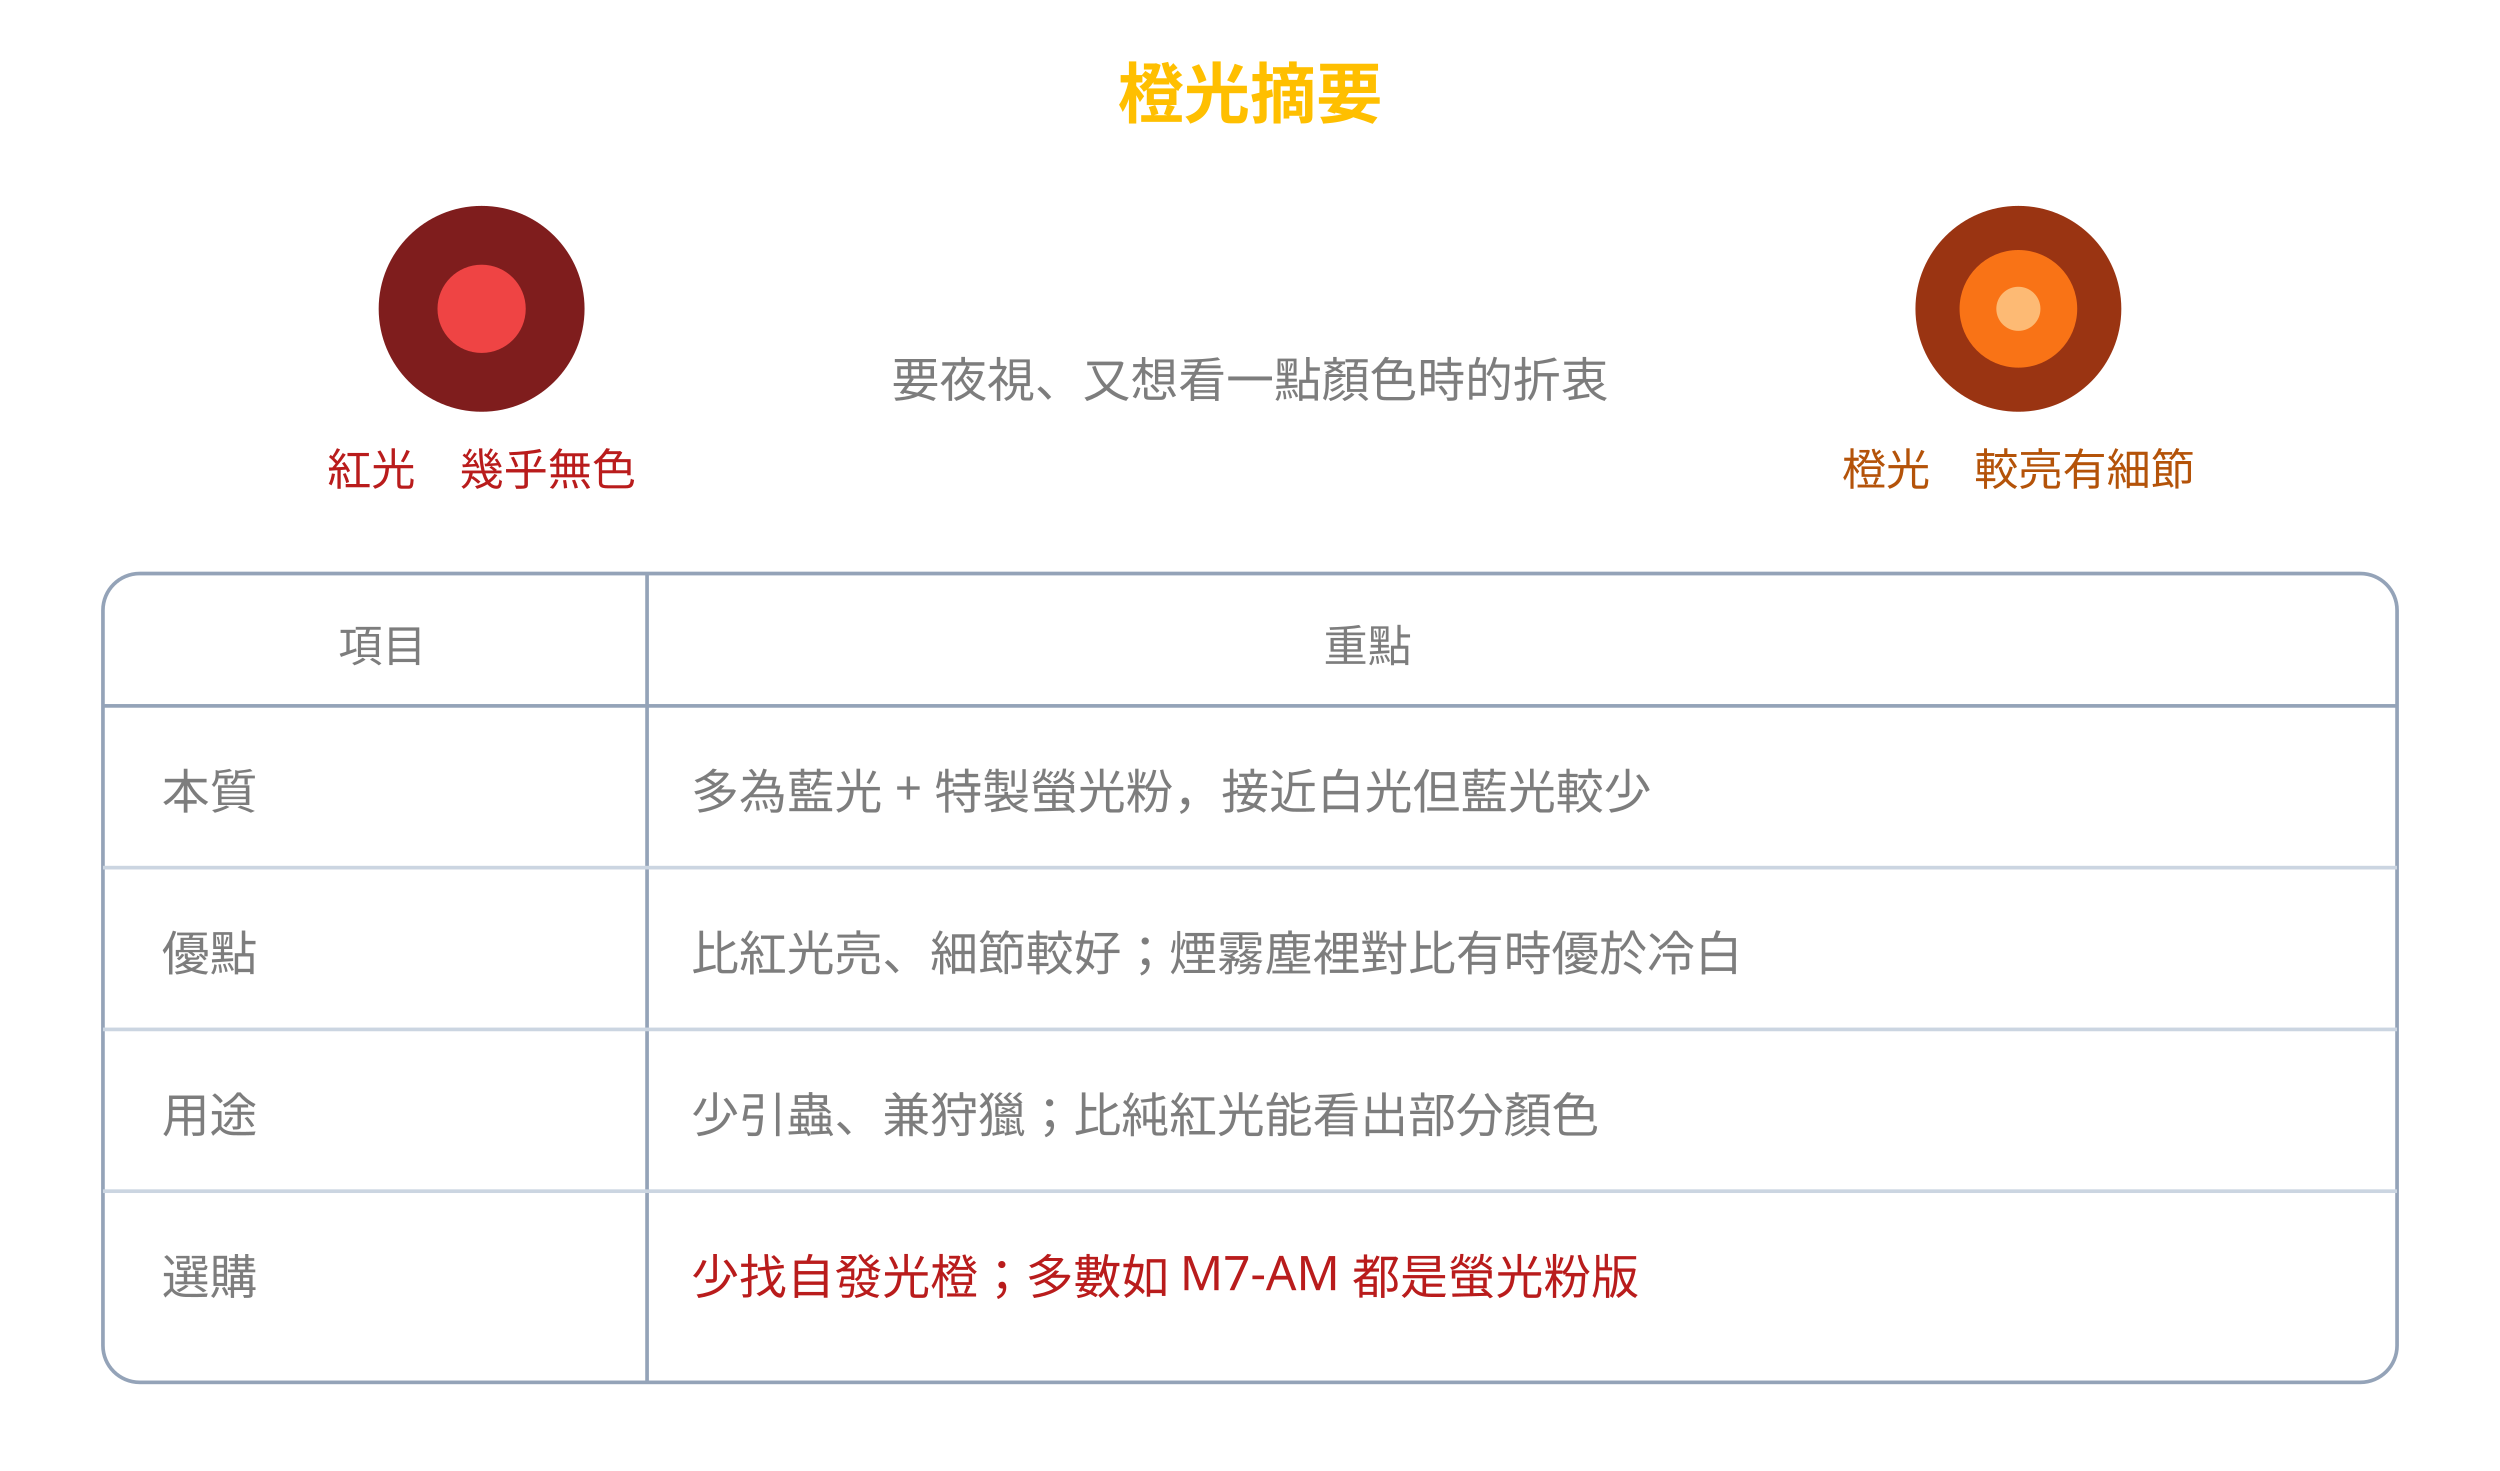
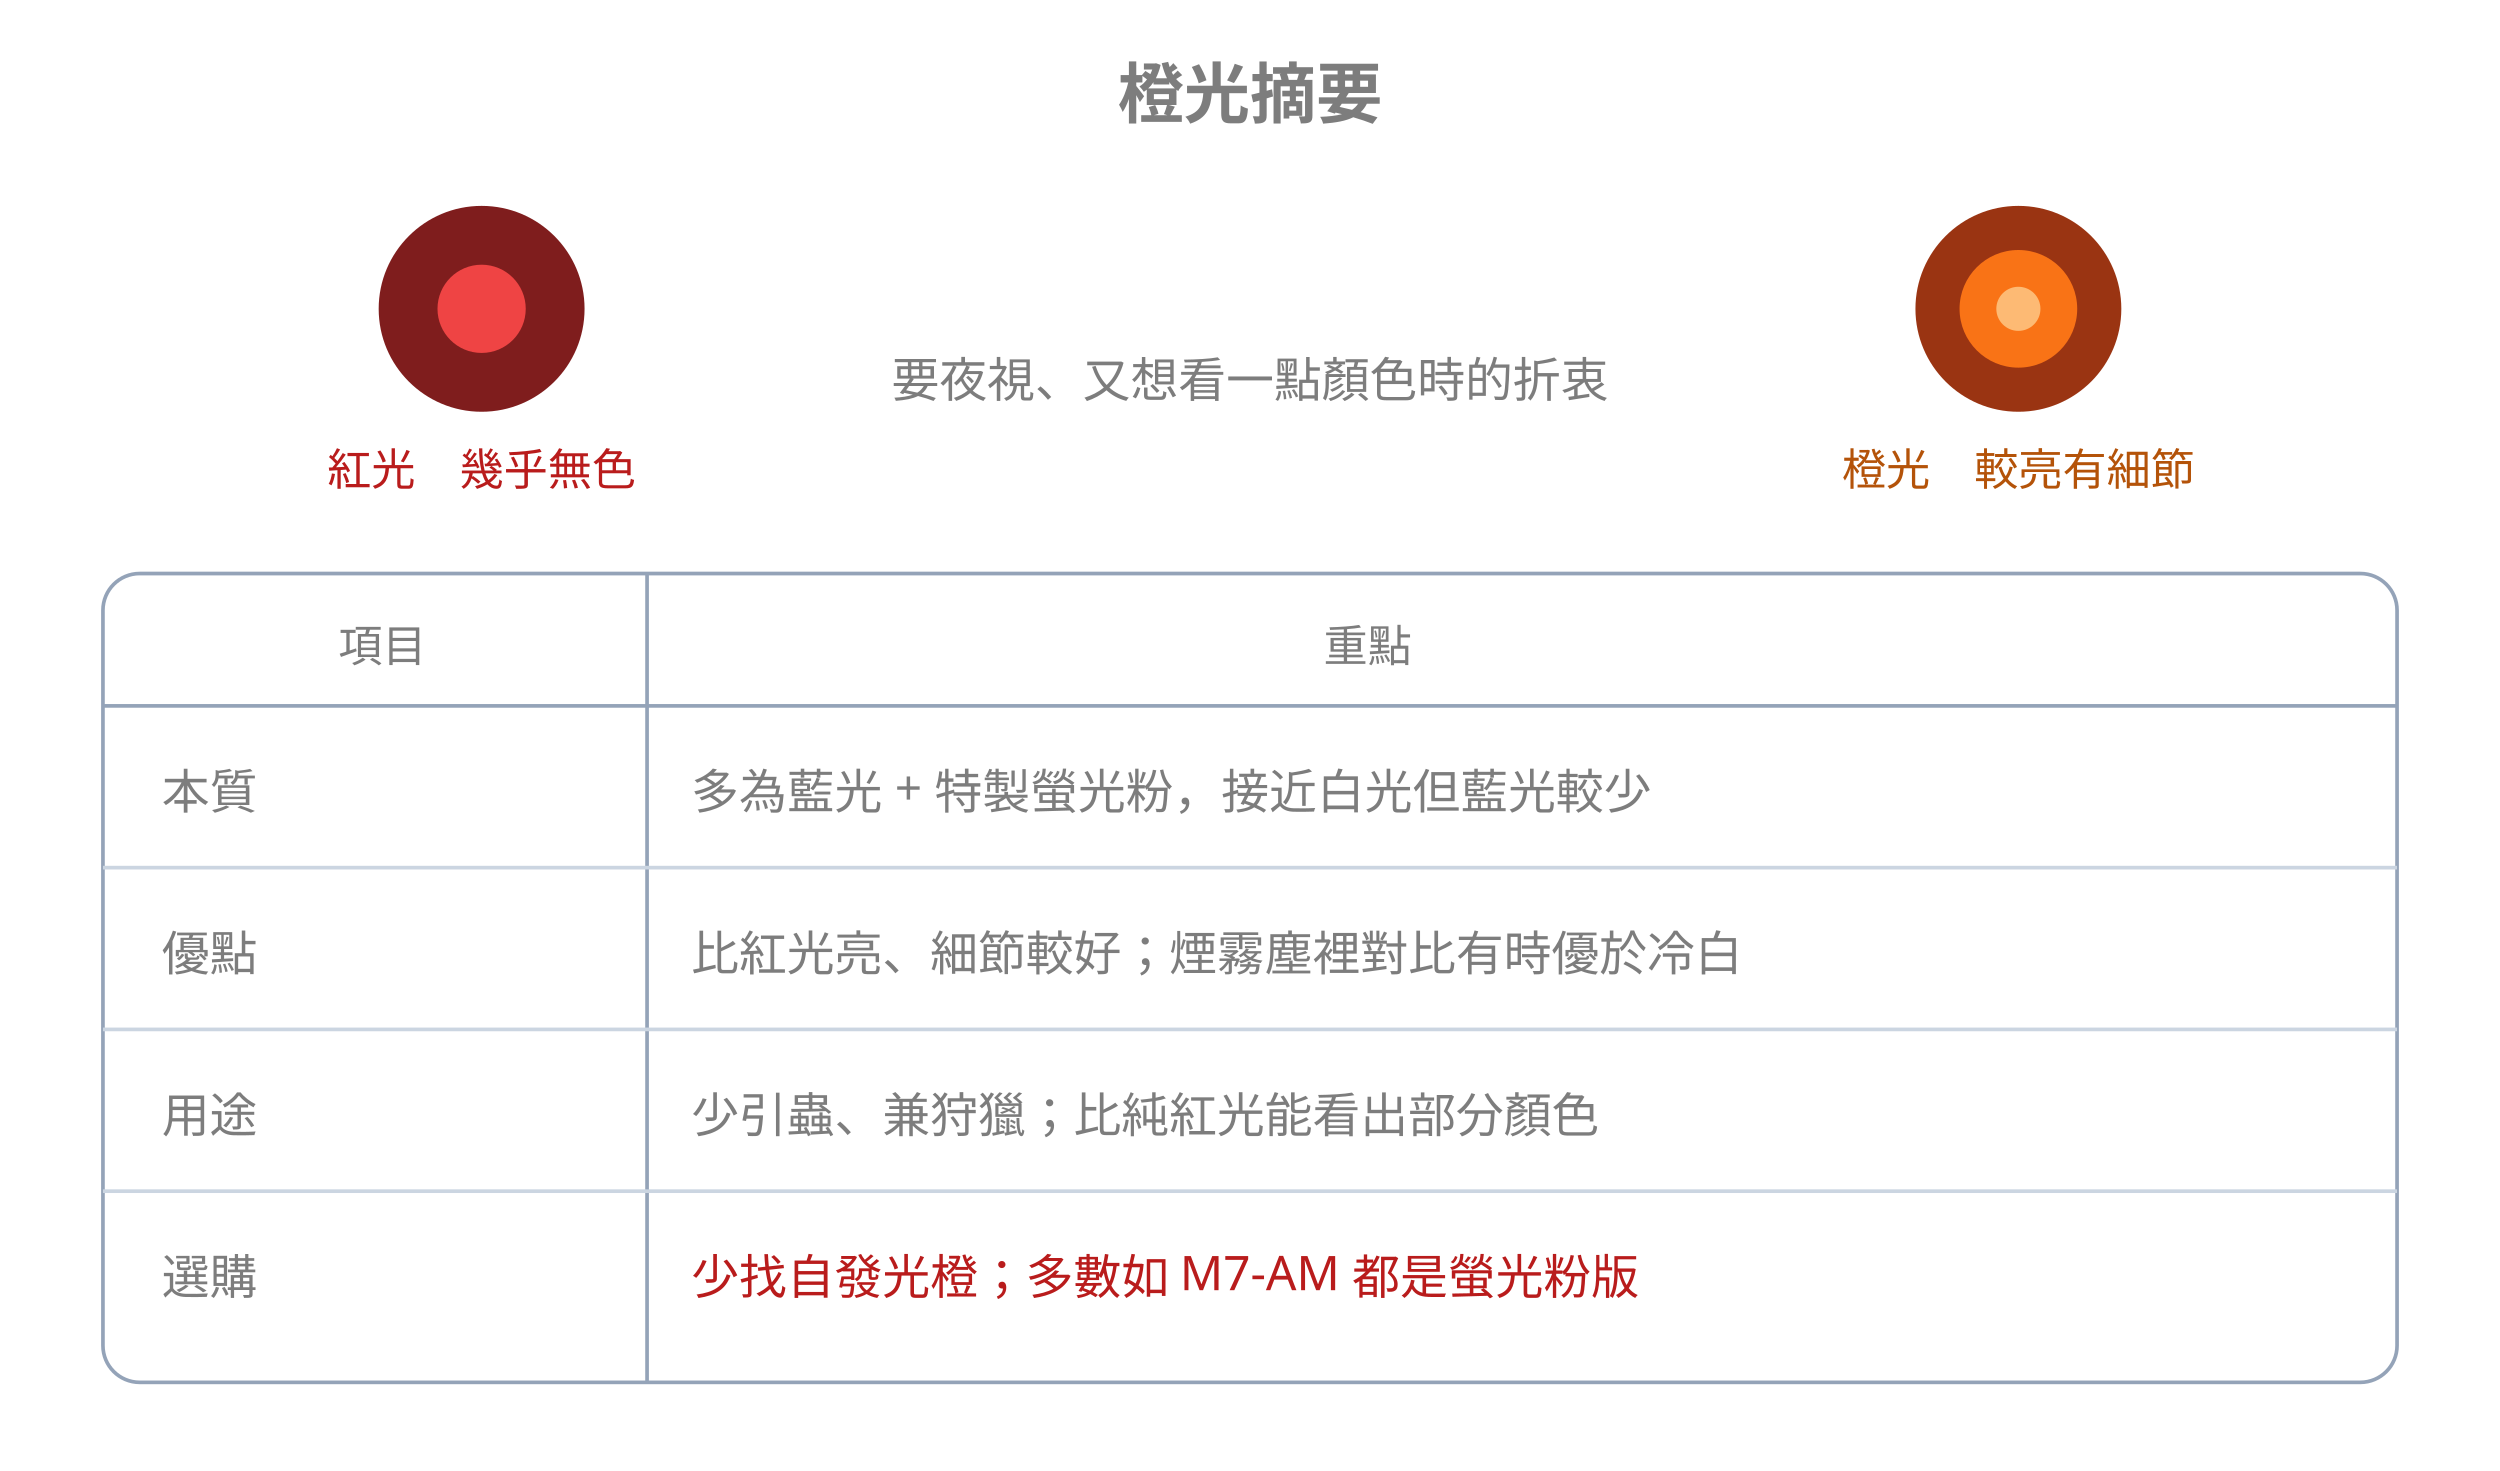
<svg xmlns="http://www.w3.org/2000/svg" viewBox="0 0 680 400" role="img" aria-label="橙光摘要：紅光場合想要顏色時的折衷" color="#7d7d7d">
  <circle cx="131" cy="84" r="28" fill="#7f1d1d" />
  <circle cx="131" cy="84" r="12" fill="#ef4444" />
  <text x="131" y="132" text-anchor="middle" fill="#b91c1c" font-size="12" font-family="sans-serif">紅光　幾乎無色</text>
  <circle cx="549" cy="84" r="28" fill="#9a3412" />
  <circle cx="549" cy="84" r="16" fill="#f97316" />
  <circle cx="549" cy="84" r="6" fill="#fdba74" />
  <text x="549" y="132" text-anchor="middle" fill="#b45309" font-size="12" font-family="sans-serif">橙光　較亮有細節</text>
-   <text x="340" y="32" text-anchor="middle" fill="#FFBF00" font-size="18" font-family="sans-serif" font-weight="700">橙光摘要</text>
+   <text x="340" y="32" text-anchor="middle" fill="currentColor" font-size="18" font-family="sans-serif" font-weight="700">橙光摘要</text>
  <text x="340" y="108" text-anchor="middle" fill="currentColor" font-size="13" font-family="sans-serif">要夜視、又想看一點顏色時的折衷</text>
  <rect x="28" y="156" width="624" height="220" rx="10" fill="none" stroke="#94a3b8" />
  <text x="92" y="180" fill="currentColor" font-size="12" font-family="sans-serif">項目</text>
  <text x="360" y="180" fill="currentColor" font-size="12" font-family="sans-serif">重點</text>
  <line x1="28" y1="192" x2="652" y2="192" stroke="#94a3b8" />
  <line x1="176" y1="156" x2="176" y2="376" stroke="#94a3b8" />
  <text x="44" y="220" fill="currentColor" font-size="13" font-family="sans-serif">本質</text>
  <text x="188" y="220" fill="currentColor" font-size="13" font-family="sans-serif">多為藍光 + 特製螢光粉，接近白光但藍光較少</text>
  <line x1="28" y1="236" x2="652" y2="236" stroke="#cbd5e1" />
  <text x="44" y="264" fill="currentColor" font-size="13" font-family="sans-serif">優點</text>
  <text x="188" y="264" fill="currentColor" font-size="13" font-family="sans-serif">比紅光亮、細節較好；煙霧塵裡對比有時優於冷白</text>
  <line x1="28" y1="280" x2="652" y2="280" stroke="#cbd5e1" />
  <text x="44" y="308" fill="currentColor" font-size="13" font-family="sans-serif">用途</text>
  <text x="188" y="308" fill="currentColor" font-size="13" font-family="sans-serif">少引蟲、兼狩獵；比純紅光能看出部分顏色</text>
  <line x1="28" y1="324" x2="652" y2="324" stroke="#cbd5e1" />
  <text x="44" y="352" fill="currentColor" font-size="13" font-family="sans-serif">選購</text>
  <text x="188" y="352" fill="#b91c1c" font-size="13" font-family="sans-serif">少找自發光橙；多數如 M7-AM 都是螢光粉版</text>
</svg>
